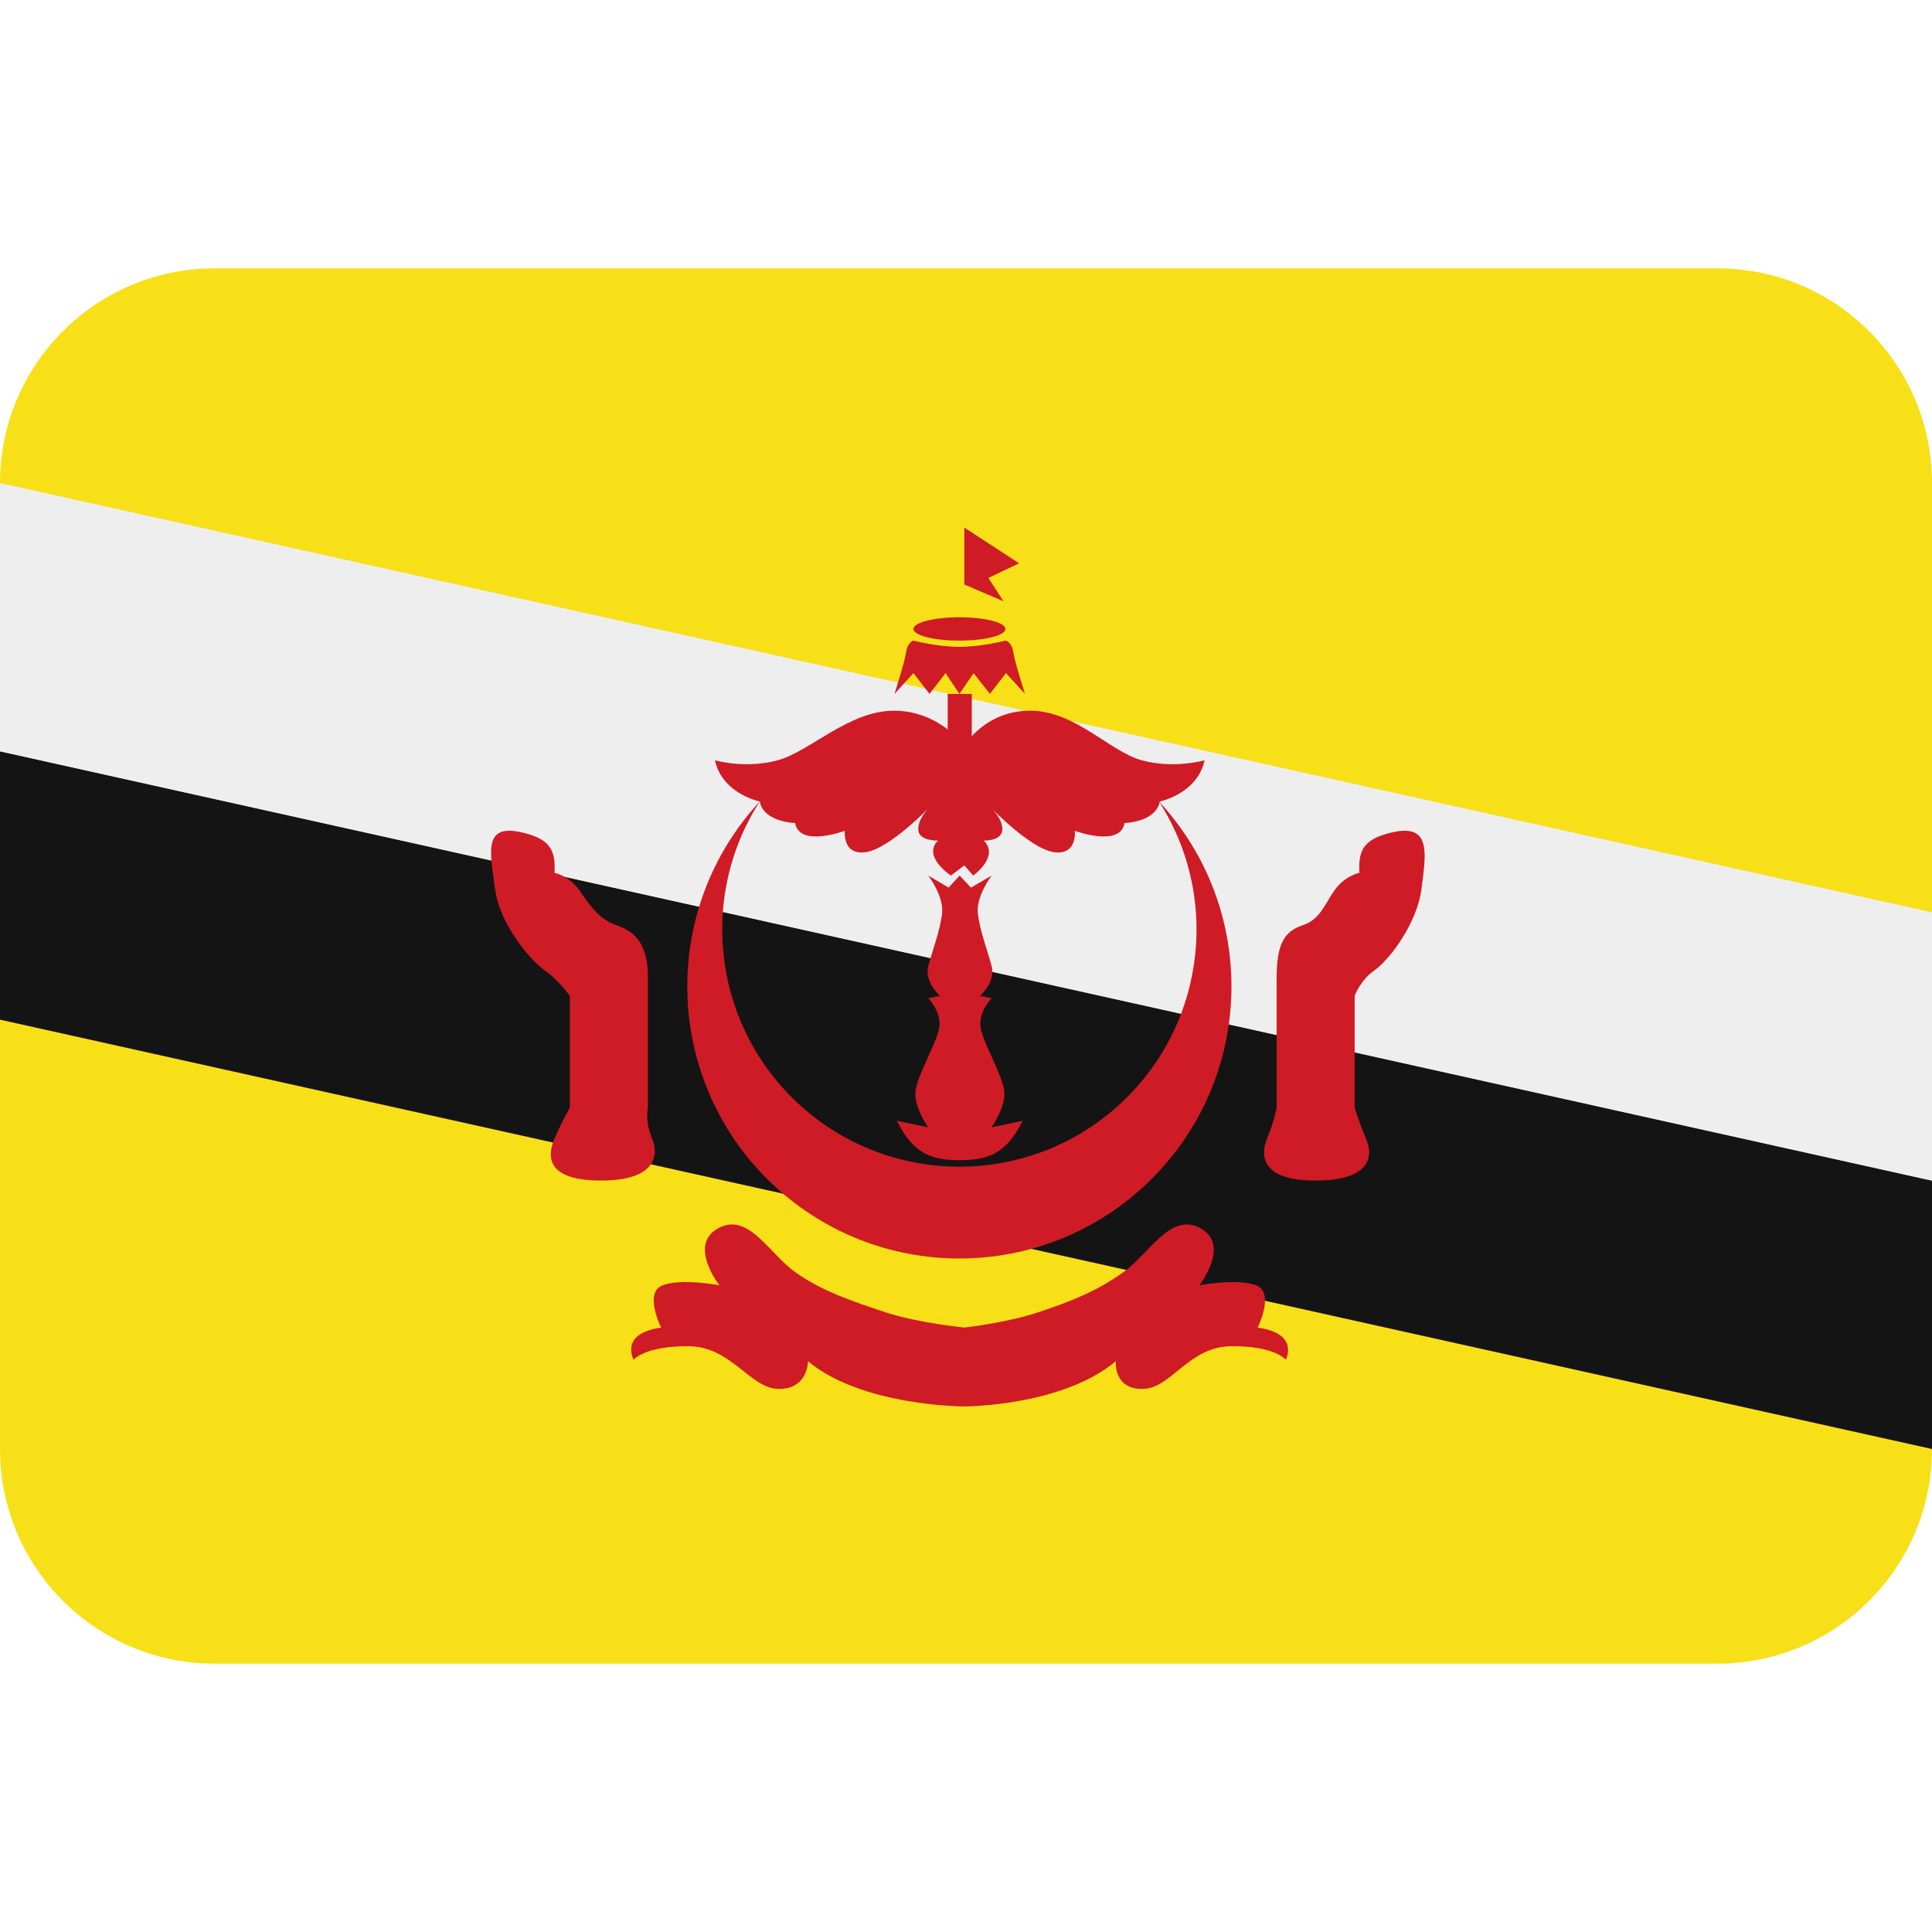
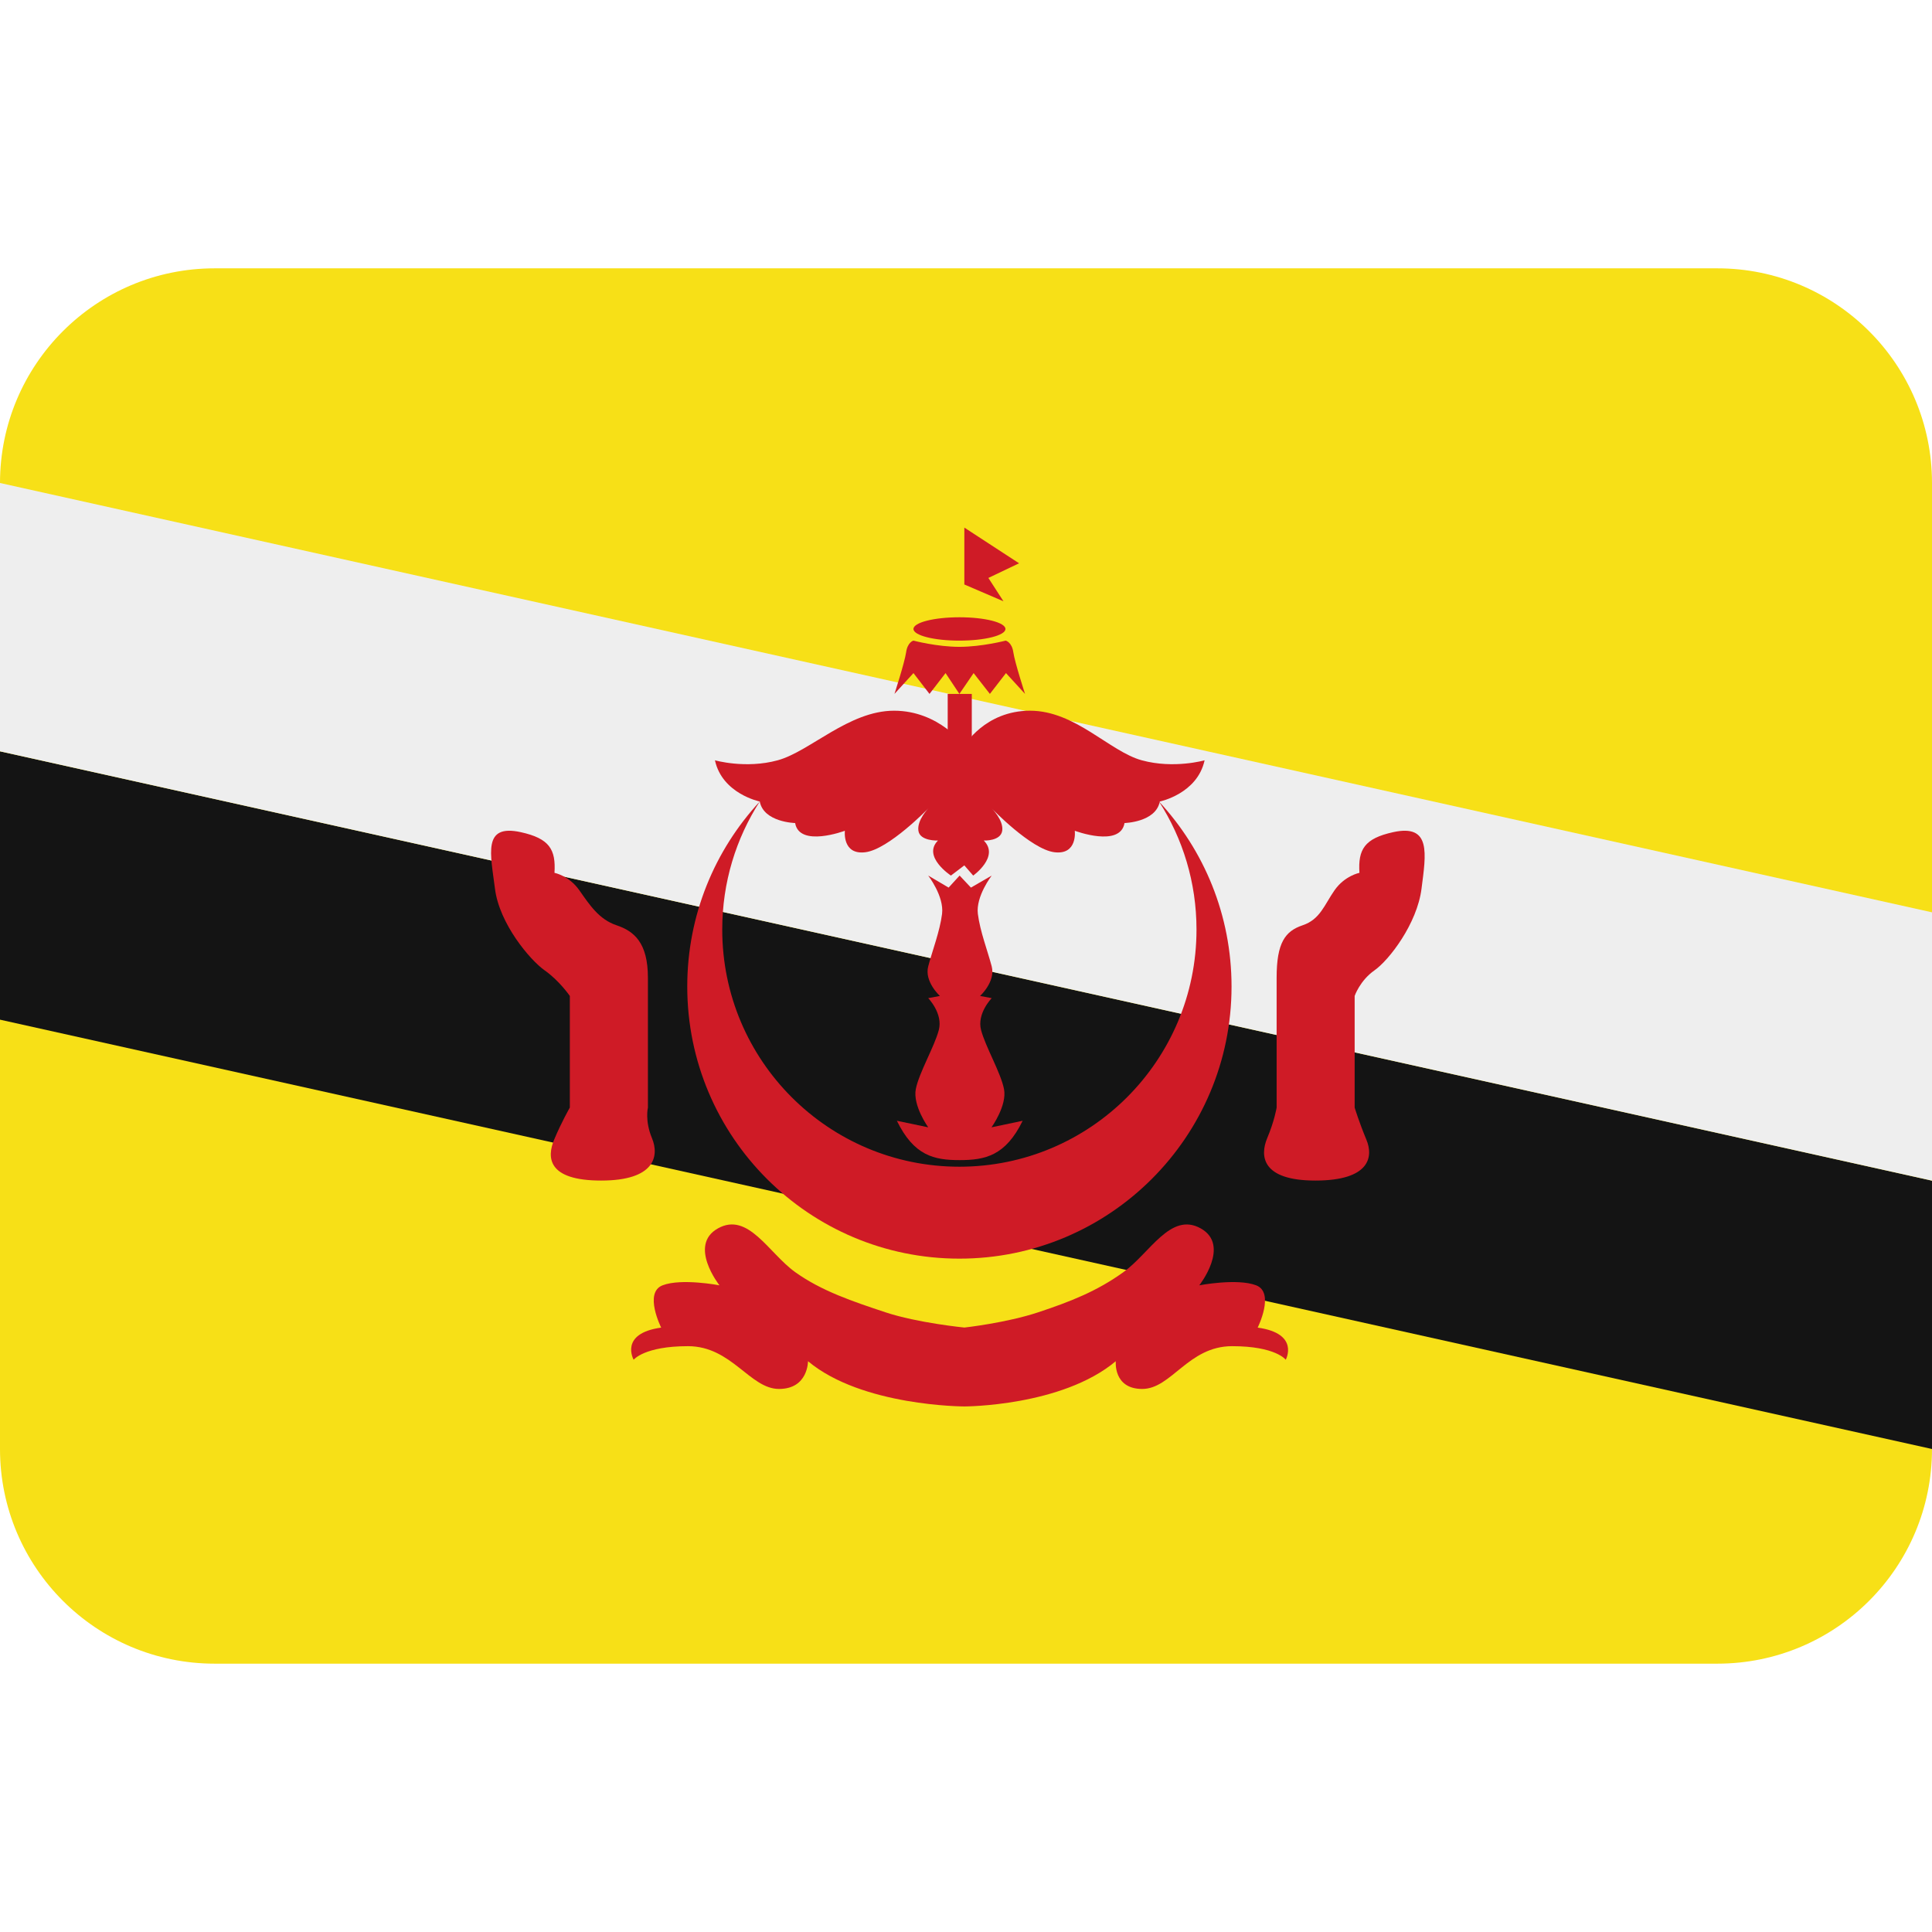
- <svg xmlns="http://www.w3.org/2000/svg" width="800px" height="800px" viewBox="0 0 36 36" aria-hidden="true" role="img" class="iconify iconify--twemoji" preserveAspectRatio="xMidYMid meet">
-   <path fill="#F7E017" d="M36 27a4 4 0 0 1-4 4H4a4 4 0 0 1-4-4V9a4 4 0 0 1 4-4h28a4 4 0 0 1 4 4v18z">
- 
- </path>
-   <path fill="#141414" d="M36 27L0 19v-5l36 8z">
- 
- </path>
-   <path fill="#EEE" d="M36 22L0 14V9l36 8z">
- 
- </path>
+ <svg xmlns="http://www.w3.org/2000/svg" viewBox="0 0 36 36">
+   <path fill="#F7E017" d="M36 27c0 2.209-1.791 4-4 4H4c-2.209 0-4-1.791-4-4V9c0-2.209 1.791-4 4-4h28c2.209 0 4 1.791 4 4v18z" />
+   <path fill="#141414" d="M36 27L0 19v-5l36 8z" />
+   <path fill="#EEE" d="M36 22L0 14V9l36 8z" />
  <g fill="#CF1B26">
-     <path d="M21.596 14.935a4.419 4.419 0 1 1-7.439 0a5.07 5.07 0 1 0 7.439 0zm-11.893.571c.537.118.656.323.629.758c0 0 .273.053.463.325c.191.272.367.543.693.652c.327.109.585.325.585.978v2.42s-.06.245.076.57c.136.327.059.789-.947.789s-1.012-.435-.877-.761c.136-.326.293-.599.293-.599v-2.08s-.196-.285-.468-.476c-.272-.19-.846-.87-.927-1.523c-.082-.651-.234-1.209.48-1.053zm16.257 0c-.537.118-.656.323-.629.758c0 0-.274.053-.464.325s-.268.543-.594.652c-.326.109-.485.325-.485.978v2.42s-.039.245-.176.57c-.136.327-.107.789.898.789c1.006 0 1.087-.435.951-.761s-.219-.599-.219-.599v-2.08s.097-.285.368-.476c.273-.19.796-.87.878-1.523c.083-.651.185-1.209-.528-1.053z">
- 
- </path>
-     <path d="M23.435 24.738s.325-.652-.028-.788c-.354-.136-1.06 0-1.06 0s.589-.747.026-1.061c-.561-.313-.947.462-1.439.815c-.491.354-.986.549-1.586.748c-.598.199-1.378.285-1.378.285s-.875-.086-1.473-.285c-.599-.199-1.188-.395-1.68-.748s-.877-1.129-1.439-.815c-.562.313.028 1.061.028 1.061s-.707-.136-1.06 0c-.354.136-.026.788-.026.788c-.788.109-.513.599-.513.599s.196-.253 1.012-.253s1.153.797 1.697.797s.54-.517.54-.517c1.007.843 2.915.843 2.915.843s1.814 0 2.82-.843c0 0-.051.517.493.517s.857-.797 1.674-.797c.815 0 1 .253 1 .253s.267-.489-.523-.599zm-2.16-10.571c-.598-.163-1.238-.924-2.081-.924s-1.225.653-1.225.653s-.467-.653-1.31-.653s-1.569.761-2.168.924c-.598.164-1.169 0-1.169 0c.136.625.835.768.835.768c.074.388.659.401.659.401c.079.462.927.144.927.144s-.053.455.382.4c.435-.054 1.172-.816 1.172-.816s-.212.218-.184.415c.027.198.365.183.365.183c-.299.299.241.653.241.653l.25-.19l.165.19s.497-.353.197-.653c0 0 .316.015.344-.183c.027-.198-.195-.415-.195-.415s.732.762 1.167.816c.436.054.38-.4.38-.4s.847.319.927-.144c0 0 .584-.014.657-.401c0 0 .699-.143.835-.768c-.001 0-.572.164-1.171 0zm-4.254-2.447c0-.121.383-.218.857-.218c.473 0 .857.097.857.218c0 .12-.384.217-.857.217c-.474.001-.857-.097-.857-.217z">
- 
- </path>
-     <path d="M18.882 12.155c-.027-.191-.142-.218-.142-.218s-.449.116-.863.116c-.415 0-.857-.116-.857-.116s-.109.027-.136.218c-.027.19-.217.775-.217.775l.354-.388l.299.388l.299-.388l.258.388l.265-.388l.303.388l.3-.388l.355.388s-.19-.584-.218-.775zm-.913-2.324v1.06l.729.313l-.281-.435l.572-.273zm-.31 3.099h.449v1.142h-.449zm.816 8.076s.294-.407.233-.714c-.061-.306-.346-.789-.427-1.098c-.082-.309.198-.595.198-.595l-.217-.041s.292-.265.217-.551c-.075-.286-.217-.652-.258-.978c-.041-.327.258-.714.258-.714l-.387.224l-.211-.224l-.205.224l-.38-.224s.299.387.258.714c-.041.326-.184.693-.258.978c-.075.286.218.551.218.551l-.218.041s.279.286.197.595c-.081.309-.367.792-.428 1.098c-.061.307.231.714.231.714l-.584-.122c.319.652.692.733 1.169.733c.477 0 .856-.081 1.175-.733l-.581.122z">
- 
- </path>
+     <path d="M21.596 14.935c.443.688.699 1.507.699 2.386 0 2.44-1.978 4.419-4.418 4.419-2.441 0-4.419-1.979-4.419-4.419 0-.879.257-1.698.699-2.386-.838.905-1.351 2.116-1.351 3.447 0 2.801 2.27 5.071 5.071 5.071 2.801 0 5.071-2.271 5.071-5.071 0-1.331-.513-2.542-1.352-3.447zm-11.893.571c.537.118.656.323.629.758 0 0 .273.053.463.325.191.272.367.543.693.652.327.109.585.325.585.978v2.42s-.06.245.076.57c.136.327.059.789-.947.789s-1.012-.435-.877-.761c.136-.326.293-.599.293-.599v-2.08s-.196-.285-.468-.476c-.272-.19-.846-.87-.927-1.523-.082-.651-.234-1.209.48-1.053zm16.257 0c-.537.118-.656.323-.629.758 0 0-.274.053-.464.325s-.268.543-.594.652c-.326.109-.485.325-.485.978v2.42s-.039.245-.176.57c-.136.327-.107.789.898.789 1.006 0 1.087-.435.951-.761s-.219-.599-.219-.599v-2.08s.097-.285.368-.476c.273-.19.796-.87.878-1.523.083-.651.185-1.209-.528-1.053z" />
+     <path d="M23.435 24.738s.325-.652-.028-.788c-.354-.136-1.06 0-1.06 0s.589-.747.026-1.061c-.561-.313-.947.462-1.439.815-.491.354-.986.549-1.586.748-.598.199-1.378.285-1.378.285s-.875-.086-1.473-.285c-.599-.199-1.188-.395-1.68-.748s-.877-1.129-1.439-.815c-.562.313.028 1.061.028 1.061s-.707-.136-1.06 0c-.354.136-.026.788-.026.788-.788.109-.513.599-.513.599s.196-.253 1.012-.253 1.153.797 1.697.797.54-.517.54-.517c1.007.843 2.915.843 2.915.843s1.814 0 2.82-.843c0 0-.051.517.493.517s.857-.797 1.674-.797c.815 0 1 .253 1 .253s.267-.489-.523-.599zm-2.16-10.571c-.598-.163-1.238-.924-2.081-.924s-1.225.653-1.225.653-.467-.653-1.31-.653-1.569.761-2.168.924c-.598.164-1.169 0-1.169 0 .136.625.835.768.835.768.074.388.659.401.659.401.079.462.927.144.927.144s-.053.455.382.4c.435-.054 1.172-.816 1.172-.816s-.212.218-.184.415c.027.198.365.183.365.183-.299.299.241.653.241.653l.25-.19.165.19s.497-.353.197-.653c0 0 .316.015.344-.183.027-.198-.195-.415-.195-.415s.732.762 1.167.816c.436.054.38-.4.38-.4s.847.319.927-.144c0 0 .584-.014.657-.401 0 0 .699-.143.835-.768-.001 0-.572.164-1.171 0zm-4.254-2.447c0-.121.383-.218.857-.218.473 0 .857.097.857.218 0 .12-.384.217-.857.217-.474.001-.857-.097-.857-.217z" />
+     <path d="M18.882 12.155c-.027-.191-.142-.218-.142-.218s-.449.116-.863.116c-.415 0-.857-.116-.857-.116s-.109.027-.136.218c-.027.19-.217.775-.217.775l.354-.388.299.388.299-.388.258.388.265-.388.303.388.3-.388.355.388s-.19-.584-.218-.775zm-.913-2.324v1.06l.729.313-.281-.435.572-.273zm-.31 3.099h.449v1.142h-.449zm.816 8.076s.294-.407.233-.714c-.061-.306-.346-.789-.427-1.098-.082-.309.198-.595.198-.595l-.217-.041s.292-.265.217-.551c-.075-.286-.217-.652-.258-.978-.041-.327.258-.714.258-.714l-.387.224-.211-.224-.205.224-.38-.224s.299.387.258.714c-.041.326-.184.693-.258.978-.075.286.218.551.218.551l-.218.041s.279.286.197.595c-.081.309-.367.792-.428 1.098-.061.307.231.714.231.714l-.584-.122c.319.652.692.733 1.169.733.477 0 .856-.081 1.175-.733l-.581.122z" />
  </g>
</svg>
